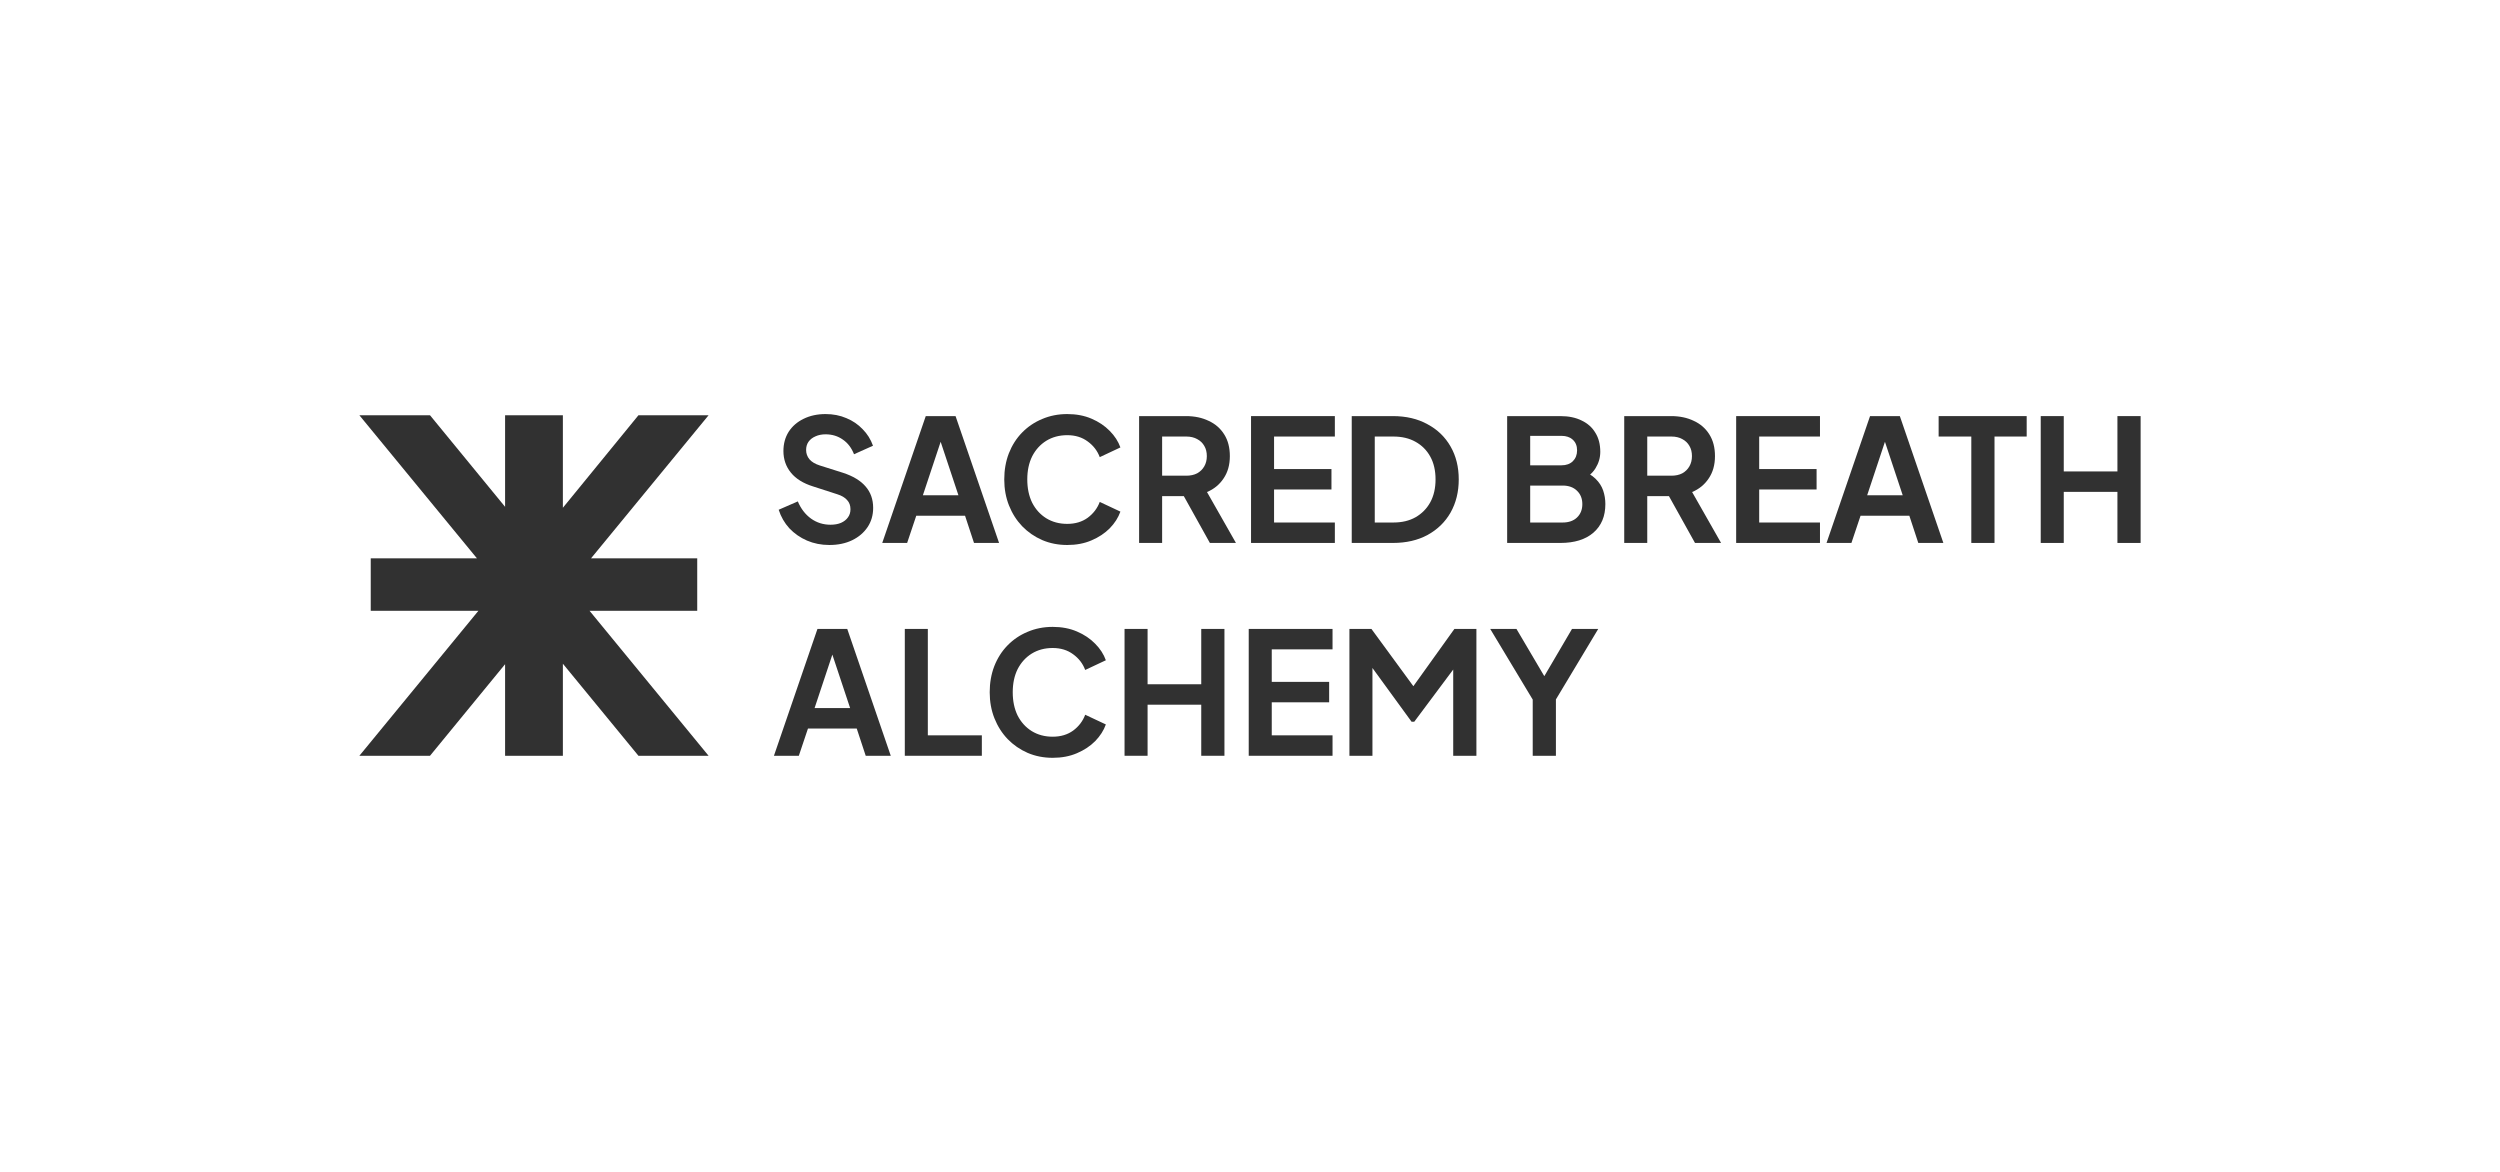
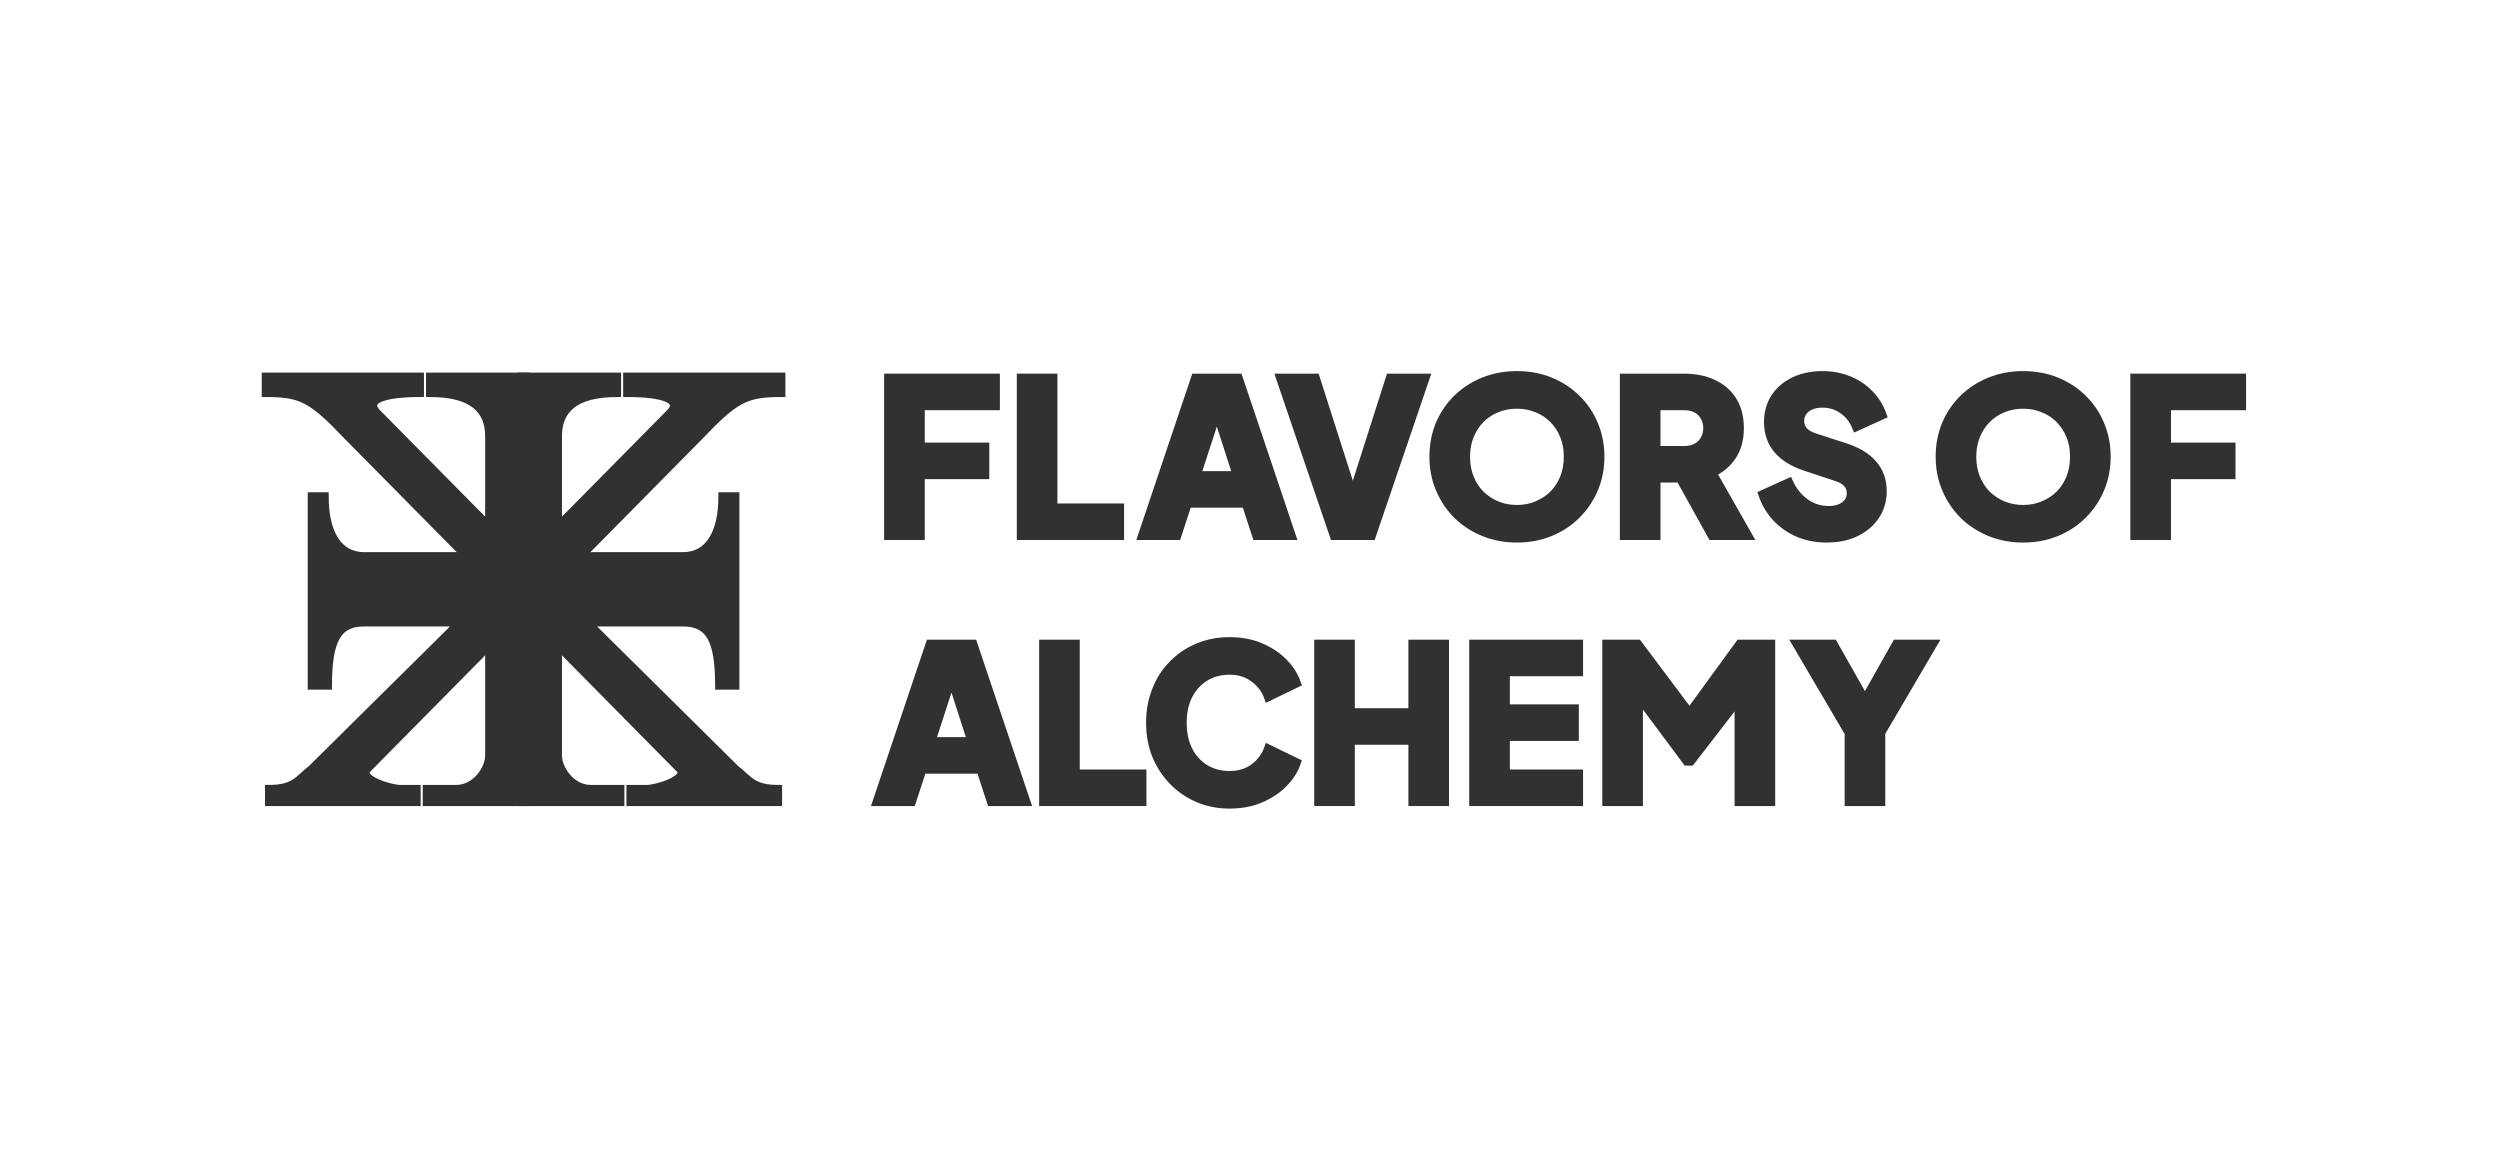
<svg xmlns="http://www.w3.org/2000/svg" width="320" height="150" viewBox="0 0 320 150" fill="none">
-   <path d="M106.151 69.759C105.125 69.759 104.172 69.57 103.29 69.192C102.424 68.814 101.672 68.291 101.037 67.623C100.415 66.94 99.96 66.148 99.671 65.248L102.12 64.18C102.51 65.11 103.074 65.843 103.811 66.381C104.547 66.904 105.378 67.165 106.303 67.165C106.823 67.165 107.271 67.085 107.647 66.926C108.037 66.751 108.333 66.519 108.535 66.228C108.752 65.938 108.86 65.589 108.86 65.182C108.86 64.703 108.716 64.311 108.427 64.005C108.152 63.686 107.733 63.439 107.17 63.264L104.071 62.262C102.814 61.87 101.867 61.281 101.232 60.497C100.596 59.712 100.278 58.79 100.278 57.729C100.278 56.799 100.502 55.978 100.95 55.267C101.412 54.555 102.048 54.002 102.857 53.61C103.681 53.203 104.62 53 105.674 53C106.642 53 107.531 53.174 108.34 53.523C109.149 53.857 109.843 54.329 110.421 54.94C111.013 55.535 111.454 56.24 111.743 57.053L109.315 58.143C108.997 57.33 108.521 56.705 107.885 56.269C107.249 55.819 106.512 55.593 105.674 55.593C105.183 55.593 104.75 55.681 104.374 55.855C103.998 56.015 103.702 56.247 103.485 56.552C103.283 56.843 103.182 57.191 103.182 57.598C103.182 58.049 103.327 58.448 103.616 58.797C103.904 59.131 104.345 59.393 104.938 59.581L107.907 60.519C109.192 60.94 110.153 61.521 110.789 62.262C111.439 63.003 111.764 63.918 111.764 65.008C111.764 65.938 111.526 66.759 111.049 67.471C110.572 68.182 109.915 68.742 109.077 69.149C108.239 69.555 107.264 69.759 106.151 69.759Z" fill="#313131" />
-   <path d="M112.927 69.497L118.497 53.261H122.311L127.881 69.497H124.673L123.525 66.01H117.283L116.113 69.497H112.927ZM118.128 63.395H122.679L119.992 55.31H120.816L118.128 63.395Z" fill="#313131" />
-   <path d="M136.607 69.759C135.451 69.759 134.382 69.548 133.399 69.127C132.431 68.706 131.579 68.117 130.842 67.362C130.12 66.606 129.556 65.72 129.152 64.703C128.747 63.686 128.545 62.574 128.545 61.368C128.545 60.163 128.74 59.051 129.13 58.034C129.534 57.003 130.098 56.116 130.82 55.375C131.557 54.62 132.417 54.039 133.399 53.632C134.382 53.211 135.451 53 136.607 53C137.763 53 138.796 53.196 139.706 53.588C140.631 53.981 141.411 54.504 142.047 55.157C142.682 55.797 143.137 56.501 143.412 57.271L140.768 58.514C140.464 57.7 139.952 57.032 139.229 56.509C138.507 55.971 137.633 55.702 136.607 55.702C135.595 55.702 134.7 55.942 133.919 56.422C133.154 56.901 132.554 57.562 132.121 58.405C131.702 59.247 131.492 60.235 131.492 61.368C131.492 62.502 131.702 63.497 132.121 64.354C132.554 65.197 133.154 65.858 133.919 66.337C134.7 66.817 135.595 67.056 136.607 67.056C137.633 67.056 138.507 66.795 139.229 66.272C139.952 65.734 140.464 65.059 140.768 64.245L143.412 65.487C143.137 66.257 142.682 66.969 142.047 67.623C141.411 68.262 140.631 68.778 139.706 69.17C138.796 69.563 137.763 69.759 136.607 69.759Z" fill="#313131" />
-   <path d="M145.805 69.497V53.261H151.808C152.906 53.261 153.874 53.465 154.712 53.872C155.565 54.264 156.229 54.845 156.706 55.615C157.183 56.371 157.421 57.293 157.421 58.383C157.421 59.502 157.154 60.453 156.619 61.238C156.099 62.022 155.391 62.603 154.495 62.981L158.201 69.497H154.864L150.898 62.371L152.805 63.504H148.752V69.497H145.805ZM148.752 60.889H151.851C152.386 60.889 152.848 60.787 153.238 60.584C153.628 60.366 153.932 60.068 154.149 59.69C154.365 59.313 154.474 58.877 154.474 58.383C154.474 57.874 154.365 57.438 154.149 57.075C153.932 56.697 153.628 56.407 153.238 56.204C152.848 55.986 152.386 55.877 151.851 55.877H148.752V60.889Z" fill="#313131" />
-   <path d="M160.133 69.497V53.261H170.861V55.877H163.08V60.039H170.427V62.654H163.08V66.882H170.861V69.497H160.133Z" fill="#313131" />
-   <path d="M173.022 69.497V53.261H178.288C179.993 53.261 181.474 53.61 182.731 54.308C184.003 54.99 184.985 55.942 185.679 57.163C186.372 58.368 186.719 59.77 186.719 61.368C186.719 62.952 186.372 64.361 185.679 65.596C184.985 66.817 184.003 67.776 182.731 68.473C181.474 69.156 179.993 69.497 178.288 69.497H173.022ZM175.969 66.882H178.353C179.451 66.882 180.398 66.657 181.192 66.207C182.002 65.742 182.63 65.102 183.078 64.289C183.526 63.461 183.75 62.487 183.75 61.368C183.75 60.235 183.526 59.262 183.078 58.448C182.63 57.635 182.002 57.003 181.192 56.552C180.398 56.102 179.451 55.877 178.353 55.877H175.969V66.882Z" fill="#313131" />
-   <path d="M192.916 69.497V53.261H199.721C200.791 53.261 201.701 53.45 202.452 53.828C203.218 54.191 203.803 54.714 204.208 55.397C204.627 56.066 204.836 56.879 204.836 57.838C204.836 58.579 204.634 59.276 204.229 59.93C203.839 60.569 203.211 61.1 202.344 61.521V60.148C203.138 60.453 203.767 60.831 204.229 61.281C204.692 61.732 205.017 62.233 205.205 62.785C205.392 63.337 205.486 63.918 205.486 64.528C205.486 66.083 204.973 67.303 203.948 68.19C202.936 69.061 201.527 69.497 199.721 69.497H192.916ZM195.864 66.882H200.025C200.791 66.882 201.397 66.671 201.845 66.25C202.308 65.814 202.539 65.24 202.539 64.528C202.539 63.817 202.308 63.243 201.845 62.807C201.397 62.371 200.791 62.153 200.025 62.153H195.864V66.882ZM195.864 59.56H199.873C200.48 59.56 200.964 59.385 201.325 59.037C201.686 58.673 201.867 58.209 201.867 57.642C201.867 57.075 201.686 56.625 201.325 56.291C200.964 55.957 200.48 55.789 199.873 55.789H195.864V59.56Z" fill="#313131" />
-   <path d="M207.901 69.497V53.261H213.904C215.002 53.261 215.97 53.465 216.808 53.872C217.66 54.264 218.325 54.845 218.802 55.615C219.279 56.371 219.517 57.293 219.517 58.383C219.517 59.502 219.25 60.453 218.715 61.238C218.195 62.022 217.487 62.603 216.591 62.981L220.297 69.497H216.96L212.994 62.371L214.901 63.504H210.848V69.497H207.901ZM210.848 60.889H213.947C214.482 60.889 214.944 60.787 215.334 60.584C215.724 60.366 216.028 60.068 216.244 59.69C216.461 59.313 216.57 58.877 216.57 58.383C216.57 57.874 216.461 57.438 216.244 57.075C216.028 56.697 215.724 56.407 215.334 56.204C214.944 55.986 214.482 55.877 213.947 55.877H210.848V60.889Z" fill="#313131" />
-   <path d="M222.229 69.497V53.261H232.957V55.877H225.176V60.039H232.523V62.654H225.176V66.882H232.957V69.497H222.229Z" fill="#313131" />
-   <path d="M233.796 69.497L239.366 53.261H243.18L248.75 69.497H245.542L244.394 66.01H238.152L236.982 69.497H233.796ZM238.997 63.395H243.548L240.861 55.31H241.685L238.997 63.395Z" fill="#313131" />
-   <path d="M252.328 69.497V55.877H248.145V53.261H259.415V55.877H255.297V69.497H252.328Z" fill="#313131" />
-   <path d="M261.213 69.497V53.261H264.161V60.344H271.031V53.261H274V69.497H271.031V62.959H264.161V69.497H261.213Z" fill="#313131" />
-   <path d="M99.064 96.739L104.634 80.503H108.448L114.018 96.739H110.811L109.662 93.252H103.42L102.25 96.739H99.064ZM104.266 90.636H108.817L106.129 82.551H106.953L104.266 90.636Z" fill="#313131" />
-   <path d="M115.815 96.739V80.503H118.762V94.123H125.676V96.739H115.815Z" fill="#313131" />
-   <path d="M134.744 97C133.589 97 132.519 96.789 131.537 96.368C130.569 95.947 129.716 95.358 128.98 94.603C128.257 93.847 127.694 92.961 127.289 91.944C126.885 90.927 126.682 89.816 126.682 88.61C126.682 87.404 126.877 86.292 127.267 85.275C127.672 84.244 128.235 83.358 128.958 82.617C129.695 81.861 130.554 81.28 131.537 80.873C132.519 80.452 133.589 80.241 134.744 80.241C135.9 80.241 136.933 80.437 137.844 80.83C138.768 81.222 139.548 81.745 140.184 82.399C140.82 83.038 141.275 83.743 141.549 84.513L138.905 85.755C138.602 84.941 138.089 84.273 137.367 83.75C136.644 83.212 135.77 82.944 134.744 82.944C133.733 82.944 132.837 83.183 132.057 83.663C131.291 84.142 130.692 84.803 130.258 85.646C129.839 86.489 129.63 87.477 129.63 88.61C129.63 89.743 129.839 90.738 130.258 91.595C130.692 92.438 131.291 93.099 132.057 93.579C132.837 94.058 133.733 94.298 134.744 94.298C135.77 94.298 136.644 94.036 137.367 93.513C138.089 92.976 138.602 92.3 138.905 91.486L141.549 92.729C141.275 93.499 140.82 94.21 140.184 94.864C139.548 95.504 138.768 96.019 137.844 96.412C136.933 96.804 135.9 97 134.744 97Z" fill="#313131" />
-   <path d="M143.942 96.739V80.503H146.89V87.585H153.76V80.503H156.729V96.739H153.76V90.201H146.89V96.739H143.942Z" fill="#313131" />
-   <path d="M159.837 96.739V80.503H170.564V83.118H162.784V87.28H170.131V89.895H162.784V94.123H170.564V96.739H159.837Z" fill="#313131" />
-   <path d="M172.726 96.739V80.503H175.543L181.59 88.762H180.246L186.162 80.503H188.98V96.739H186.011V83.881L187.159 84.164L181.026 92.38H180.679L174.698 84.164L175.673 83.881V96.739H172.726Z" fill="#313131" />
-   <path d="M196.188 96.739V89.547L190.748 80.503H194.107L198.268 87.564H197.076L201.216 80.503H204.575L199.157 89.525V96.739H196.188Z" fill="#313131" />
-   <path d="M46 96.739L61.237 78.181H47.454V71.466H61.047L46 53.153H55.041L64.651 64.873V53.153H72.048V64.995L81.721 53.153H90.699L75.652 71.466H89.245V78.181H75.462L90.699 96.739H81.721L72.048 84.957V96.739H64.651V85.018L55.041 96.739H46Z" fill="#313131" />
+   <path d="M113.669 68.622V48.327H127.484V52.005H117.868V57.153H126.13V60.831H117.868V68.622H113.669Z" fill="#313131" />
+   <path d="M130.652 68.622V48.327H134.85V64.944H143.383V68.622H130.652Z" fill="#313131" />
+   <path d="M146.143 68.622L152.97 48.327H158.55L165.376 68.622H160.798L159.444 64.481H152.049L150.694 68.622H146.143ZM153.213 60.803H158.279L155.191 51.215H156.329L153.213 60.803Z" fill="#313131" />
+   <path d="M170.723 68.622L163.816 48.327H168.421L173.622 64.617H172.701L177.902 48.327H182.507L175.599 68.622H170.723Z" fill="#313131" />
+   <path d="M194.166 68.948C192.649 68.948 191.24 68.685 189.94 68.159C188.64 67.632 187.502 66.896 186.527 65.952C185.569 64.989 184.82 63.873 184.278 62.601C183.736 61.33 183.466 59.95 183.466 58.461C183.466 56.971 183.727 55.591 184.251 54.32C184.793 53.049 185.542 51.941 186.499 50.996C187.475 50.052 188.612 49.317 189.913 48.79C191.213 48.263 192.631 48 194.166 48C195.701 48 197.118 48.263 198.419 48.79C199.719 49.317 200.848 50.052 201.805 50.996C202.78 51.941 203.529 53.049 204.053 54.32C204.595 55.591 204.866 56.971 204.866 58.461C204.866 59.95 204.595 61.33 204.053 62.601C203.511 63.873 202.753 64.989 201.778 65.952C200.821 66.896 199.692 67.632 198.392 68.159C197.091 68.685 195.683 68.948 194.166 68.948ZM194.166 65.135C195.087 65.135 195.936 64.971 196.712 64.644C197.507 64.317 198.202 63.864 198.798 63.282C199.394 62.683 199.854 61.975 200.179 61.157C200.505 60.34 200.667 59.441 200.667 58.461C200.667 57.48 200.505 56.59 200.179 55.791C199.854 54.974 199.394 54.266 198.798 53.666C198.202 53.067 197.507 52.613 196.712 52.304C195.936 51.977 195.087 51.814 194.166 51.814C193.245 51.814 192.387 51.977 191.592 52.304C190.816 52.613 190.129 53.067 189.533 53.666C188.938 54.266 188.477 54.974 188.152 55.791C187.827 56.59 187.664 57.48 187.664 58.461C187.664 59.441 187.827 60.34 188.152 61.157C188.477 61.975 188.938 62.683 189.533 63.282C190.129 63.864 190.816 64.317 191.592 64.644C192.387 64.971 193.245 65.135 194.166 65.135Z" fill="#313131" />
+   <path d="M207.844 68.622V48.327H215.564C216.955 48.327 218.183 48.572 219.248 49.062C220.332 49.553 221.181 50.279 221.795 51.242C222.409 52.204 222.716 53.394 222.716 54.81C222.716 56.191 222.4 57.371 221.768 58.352C221.135 59.314 220.287 60.041 219.221 60.531L223.826 68.622H219.113L214.128 59.659L216.837 61.267H212.043V68.622H207.844ZM212.043 57.589H215.591C216.187 57.589 216.702 57.471 217.135 57.235C217.569 56.999 217.903 56.672 218.138 56.254C218.39 55.836 218.517 55.355 218.517 54.81C218.517 54.247 218.39 53.757 218.138 53.339C217.903 52.922 217.569 52.595 217.135 52.359C216.702 52.123 216.187 52.005 215.591 52.005H212.043V57.589Z" fill="#313131" />
+   <path d="M233.795 68.948C232.531 68.948 231.339 68.722 230.219 68.267C229.118 67.795 228.16 67.132 227.348 66.279C226.553 65.425 225.957 64.417 225.56 63.255L229 61.702C229.506 62.81 230.201 63.682 231.086 64.317C231.989 64.953 232.982 65.271 234.066 65.271C234.644 65.271 235.14 65.18 235.556 64.999C235.971 64.817 236.296 64.572 236.531 64.263C236.766 63.936 236.883 63.555 236.883 63.119C236.883 62.647 236.739 62.247 236.45 61.92C236.161 61.575 235.709 61.303 235.095 61.103L231.14 59.795C229.533 59.269 228.323 58.524 227.51 57.562C226.698 56.581 226.291 55.41 226.291 54.047C226.291 52.849 226.58 51.796 227.158 50.888C227.754 49.98 228.576 49.271 229.623 48.763C230.689 48.254 231.908 48 233.28 48C234.49 48 235.61 48.209 236.639 48.627C237.669 49.044 238.554 49.635 239.294 50.397C240.052 51.16 240.621 52.077 241.001 53.149L237.587 54.701C237.208 53.757 236.639 53.022 235.881 52.495C235.122 51.95 234.255 51.678 233.28 51.678C232.72 51.678 232.224 51.768 231.79 51.95C231.357 52.132 231.023 52.395 230.788 52.74C230.553 53.067 230.436 53.448 230.436 53.884C230.436 54.356 230.589 54.774 230.896 55.137C231.203 55.482 231.664 55.755 232.278 55.954L236.152 57.208C237.777 57.734 238.987 58.47 239.782 59.414C240.594 60.358 241.001 61.512 241.001 62.874C241.001 64.054 240.694 65.108 240.08 66.034C239.466 66.942 238.617 67.659 237.533 68.186C236.468 68.694 235.222 68.948 233.795 68.948Z" fill="#313131" />
+   <path d="M258.965 68.948C257.448 68.948 256.039 68.685 254.739 68.159C253.439 67.632 252.301 66.896 251.326 65.952C250.368 64.989 249.619 63.873 249.077 62.601C248.535 61.33 248.265 59.95 248.265 58.461C248.265 56.971 248.526 55.591 249.05 54.32C249.592 53.049 250.341 51.941 251.298 50.996C252.274 50.052 253.411 49.317 254.712 48.79C256.012 48.263 257.43 48 258.965 48C260.5 48 261.917 48.263 263.218 48.79C264.518 49.317 265.647 50.052 266.604 50.996C267.579 51.941 268.329 53.049 268.852 54.32C269.394 55.591 269.665 56.971 269.665 58.461C269.665 59.95 269.394 61.33 268.852 62.601C268.31 63.873 267.552 64.989 266.577 65.952C265.62 66.896 264.491 67.632 263.191 68.159C261.89 68.685 260.482 68.948 258.965 68.948ZM258.965 65.135C259.886 65.135 260.735 64.971 261.511 64.644C262.306 64.317 263.001 63.864 263.597 63.282C264.193 62.683 264.653 61.975 264.978 61.157C265.304 60.34 265.466 59.441 265.466 58.461C265.466 57.48 265.304 56.59 264.978 55.791C264.653 54.974 264.193 54.266 263.597 53.666C263.001 53.067 262.306 52.613 261.511 52.304C260.735 51.977 259.886 51.814 258.965 51.814C258.044 51.814 257.186 51.977 256.391 52.304C255.615 52.613 254.928 53.067 254.332 53.666C253.737 54.266 253.276 54.974 252.951 55.791C252.626 56.59 252.463 57.48 252.463 58.461C252.463 59.441 252.626 60.34 252.951 61.157C253.276 61.975 253.737 62.683 254.332 63.282C254.928 63.864 255.615 64.317 256.391 64.644C257.186 64.971 258.044 65.135 258.965 65.135Z" fill="#313131" />
+   <path d="M273.185 68.622V48.327H287V52.005H277.383V57.153H285.646V60.831H277.383V68.622H273.185Z" fill="#313131" />
+   <path d="M112.179 102.673L119.006 82.378H124.586L131.412 102.673H126.834L125.48 98.532H118.085L116.73 102.673H112.179ZM119.249 94.855H124.315L121.227 85.266H122.365L119.249 94.855Z" fill="#313131" />
+   <path d="M133.51 102.673V82.378H137.708V98.996H146.242V102.673H133.51Z" fill="#313131" />
+   <path d="M157.384 103C155.94 103 154.594 102.737 153.348 102.21C152.12 101.683 151.046 100.948 150.125 100.003C149.204 99.059 148.481 97.951 147.957 96.68C147.452 95.409 147.199 94.019 147.199 92.512C147.199 91.005 147.452 89.615 147.957 88.344C148.463 87.055 149.176 85.947 150.097 85.021C151.019 84.076 152.093 83.35 153.321 82.841C154.567 82.315 155.922 82.052 157.384 82.052C158.847 82.052 160.157 82.297 161.312 82.787C162.486 83.277 163.479 83.931 164.292 84.748C165.105 85.566 165.683 86.474 166.026 87.472L162.315 89.27C161.972 88.29 161.367 87.482 160.5 86.846C159.651 86.192 158.612 85.865 157.384 85.865C156.193 85.865 155.145 86.147 154.242 86.71C153.339 87.273 152.635 88.054 152.129 89.052C151.642 90.033 151.398 91.186 151.398 92.512C151.398 93.838 151.642 95 152.129 95.999C152.635 96.998 153.339 97.779 154.242 98.342C155.145 98.905 156.193 99.186 157.384 99.186C158.612 99.186 159.651 98.868 160.5 98.233C161.367 97.579 161.972 96.762 162.315 95.781L166.026 97.579C165.683 98.578 165.105 99.486 164.292 100.303C163.479 101.12 162.486 101.774 161.312 102.264C160.157 102.755 158.847 103 157.384 103Z" fill="#313131" />
+   <path d="M168.72 102.673V82.378H172.919V91.15H180.775V82.378H184.974V102.673H180.775V94.828H172.919V102.673H168.72Z" fill="#313131" />
+   <path d="M188.561 102.673V82.378H202.132V86.056H192.76V90.66H201.591V94.337H192.76V98.996H202.132V102.673H188.561Z" fill="#313131" />
+   <path d="M205.596 102.673V82.378H209.66L217.217 92.458H215.321L222.662 82.378H226.726V102.673H222.527V87.037L224.206 87.418L216.432 97.497H215.89L208.386 87.418L209.795 87.037V102.673H205.596Z" fill="#313131" />
+   <path d="M236.616 102.673V93.82L229.898 82.378H234.693L239.569 90.987H237.862L242.711 82.378H247.506L240.815 93.793V102.673H236.616Z" fill="#313131" />
+   <path d="M34 50.319V48.191H53.767V50.319C49.141 50.319 46.617 51.17 48.299 52.873L62.599 67.345V55.852C62.599 52.447 60.496 50.319 55.029 50.319V48.191H67.225V102.673H54.608V100.971H58.393C60.916 100.971 62.599 98.417 62.599 96.714V82.668L47.038 98.417C45.776 99.694 49.982 100.971 51.243 100.971H53.346V102.673H34.421V100.971C37.785 100.971 38.206 99.694 39.888 98.417L58.814 79.688H46.617C43.253 79.688 41.991 81.817 41.991 87.776H39.888V63.514H41.57C41.57 68.196 43.253 71.175 46.617 71.175H59.655L44.514 55.852C39.919 51.04 38.626 50.319 34 50.319Z" fill="#313131" />
+   <path d="M100.03 50.319V48.191H80.263V50.319C84.889 50.319 87.412 51.17 85.73 52.873L71.431 67.345V55.852C71.431 52.447 73.534 50.319 79.001 50.319V48.191H66.805V102.673H79.422V100.971H75.636C73.113 100.971 71.431 98.417 71.431 96.714V82.668L86.992 98.417C88.254 99.694 84.048 100.971 82.786 100.971H80.683V102.673H99.609V100.971C96.245 100.971 95.824 99.694 94.142 98.417L75.216 79.688H87.412C90.777 79.688 92.039 81.817 92.039 87.776H94.142V63.514H92.459C92.459 68.196 90.777 71.175 87.412 71.175H74.375L89.515 55.852C94.11 51.04 95.403 50.319 100.03 50.319Z" fill="#313131" />
+   <path d="M113.669 68.622V48.327H127.484V52.005H117.868V57.153H126.13V60.831H117.868V68.622H113.669Z" stroke="#313131" />
+   <path d="M130.652 68.622V48.327H134.85V64.944H143.383V68.622H130.652Z" stroke="#313131" />
+   <path d="M146.143 68.622L152.97 48.327H158.55L165.376 68.622H160.798L159.444 64.481H152.049L150.694 68.622H146.143ZM153.213 60.803H158.279L155.191 51.215H156.329L153.213 60.803Z" stroke="#313131" />
+   <path d="M170.723 68.622L163.816 48.327H168.421L173.622 64.617H172.701L177.902 48.327H182.507L175.599 68.622H170.723Z" stroke="#313131" />
+   <path d="M194.166 68.948C192.649 68.948 191.24 68.685 189.94 68.159C188.64 67.632 187.502 66.896 186.527 65.952C185.569 64.989 184.82 63.873 184.278 62.601C183.736 61.33 183.466 59.95 183.466 58.461C183.466 56.971 183.727 55.591 184.251 54.32C184.793 53.049 185.542 51.941 186.499 50.996C187.475 50.052 188.612 49.317 189.913 48.79C191.213 48.263 192.631 48 194.166 48C195.701 48 197.118 48.263 198.419 48.79C199.719 49.317 200.848 50.052 201.805 50.996C202.78 51.941 203.529 53.049 204.053 54.32C204.595 55.591 204.866 56.971 204.866 58.461C204.866 59.95 204.595 61.33 204.053 62.601C203.511 63.873 202.753 64.989 201.778 65.952C200.821 66.896 199.692 67.632 198.392 68.159C197.091 68.685 195.683 68.948 194.166 68.948ZM194.166 65.135C195.087 65.135 195.936 64.971 196.712 64.644C197.507 64.317 198.202 63.864 198.798 63.282C199.394 62.683 199.854 61.975 200.179 61.157C200.505 60.34 200.667 59.441 200.667 58.461C200.667 57.48 200.505 56.59 200.179 55.791C199.854 54.974 199.394 54.266 198.798 53.666C198.202 53.067 197.507 52.613 196.712 52.304C195.936 51.977 195.087 51.814 194.166 51.814C193.245 51.814 192.387 51.977 191.592 52.304C190.816 52.613 190.129 53.067 189.533 53.666C188.938 54.266 188.477 54.974 188.152 55.791C187.827 56.59 187.664 57.48 187.664 58.461C187.664 59.441 187.827 60.34 188.152 61.157C188.477 61.975 188.938 62.683 189.533 63.282C190.129 63.864 190.816 64.317 191.592 64.644C192.387 64.971 193.245 65.135 194.166 65.135Z" stroke="#313131" />
+   <path d="M207.844 68.622V48.327H215.564C216.955 48.327 218.183 48.572 219.248 49.062C220.332 49.553 221.181 50.279 221.795 51.242C222.409 52.204 222.716 53.394 222.716 54.81C222.716 56.191 222.4 57.371 221.768 58.352C221.135 59.314 220.287 60.041 219.221 60.531L223.826 68.622H219.113L214.128 59.659L216.837 61.267H212.043V68.622H207.844ZM212.043 57.589H215.591C216.187 57.589 216.702 57.471 217.135 57.235C217.569 56.999 217.903 56.672 218.138 56.254C218.39 55.836 218.517 55.355 218.517 54.81C218.517 54.247 218.39 53.757 218.138 53.339C217.903 52.922 217.569 52.595 217.135 52.359C216.702 52.123 216.187 52.005 215.591 52.005H212.043V57.589Z" stroke="#313131" />
+   <path d="M233.795 68.948C232.531 68.948 231.339 68.722 230.219 68.267C229.118 67.795 228.16 67.132 227.348 66.279C226.553 65.425 225.957 64.417 225.56 63.255L229 61.702C229.506 62.81 230.201 63.682 231.086 64.317C231.989 64.953 232.982 65.271 234.066 65.271C234.644 65.271 235.14 65.18 235.556 64.999C235.971 64.817 236.296 64.572 236.531 64.263C236.766 63.936 236.883 63.555 236.883 63.119C236.883 62.647 236.739 62.247 236.45 61.92C236.161 61.575 235.709 61.303 235.095 61.103L231.14 59.795C229.533 59.269 228.323 58.524 227.51 57.562C226.698 56.581 226.291 55.41 226.291 54.047C226.291 52.849 226.58 51.796 227.158 50.888C227.754 49.98 228.576 49.271 229.623 48.763C230.689 48.254 231.908 48 233.28 48C234.49 48 235.61 48.209 236.639 48.627C237.669 49.044 238.554 49.635 239.294 50.397C240.052 51.16 240.621 52.077 241.001 53.149L237.587 54.701C237.208 53.757 236.639 53.022 235.881 52.495C235.122 51.95 234.255 51.678 233.28 51.678C232.72 51.678 232.224 51.768 231.79 51.95C231.357 52.132 231.023 52.395 230.788 52.74C230.553 53.067 230.436 53.448 230.436 53.884C230.436 54.356 230.589 54.774 230.896 55.137C231.203 55.482 231.664 55.755 232.278 55.954L236.152 57.208C237.777 57.734 238.987 58.47 239.782 59.414C240.594 60.358 241.001 61.512 241.001 62.874C241.001 64.054 240.694 65.108 240.08 66.034C239.466 66.942 238.617 67.659 237.533 68.186C236.468 68.694 235.222 68.948 233.795 68.948Z" stroke="#313131" />
+   <path d="M258.965 68.948C257.448 68.948 256.039 68.685 254.739 68.159C253.439 67.632 252.301 66.896 251.326 65.952C250.368 64.989 249.619 63.873 249.077 62.601C248.535 61.33 248.265 59.95 248.265 58.461C248.265 56.971 248.526 55.591 249.05 54.32C249.592 53.049 250.341 51.941 251.298 50.996C252.274 50.052 253.411 49.317 254.712 48.79C256.012 48.263 257.43 48 258.965 48C260.5 48 261.917 48.263 263.218 48.79C264.518 49.317 265.647 50.052 266.604 50.996C267.579 51.941 268.329 53.049 268.852 54.32C269.394 55.591 269.665 56.971 269.665 58.461C269.665 59.95 269.394 61.33 268.852 62.601C268.31 63.873 267.552 64.989 266.577 65.952C265.62 66.896 264.491 67.632 263.191 68.159C261.89 68.685 260.482 68.948 258.965 68.948ZM258.965 65.135C259.886 65.135 260.735 64.971 261.511 64.644C262.306 64.317 263.001 63.864 263.597 63.282C264.193 62.683 264.653 61.975 264.978 61.157C265.304 60.34 265.466 59.441 265.466 58.461C265.466 57.48 265.304 56.59 264.978 55.791C264.653 54.974 264.193 54.266 263.597 53.666C263.001 53.067 262.306 52.613 261.511 52.304C260.735 51.977 259.886 51.814 258.965 51.814C258.044 51.814 257.186 51.977 256.391 52.304C255.615 52.613 254.928 53.067 254.332 53.666C253.737 54.266 253.276 54.974 252.951 55.791C252.626 56.59 252.463 57.48 252.463 58.461C252.463 59.441 252.626 60.34 252.951 61.157C253.276 61.975 253.737 62.683 254.332 63.282C254.928 63.864 255.615 64.317 256.391 64.644C257.186 64.971 258.044 65.135 258.965 65.135Z" stroke="#313131" />
+   <path d="M273.185 68.622V48.327H287V52.005H277.383V57.153H285.646V60.831H277.383V68.622H273.185Z" stroke="#313131" />
+   <path d="M112.179 102.673L119.006 82.378H124.586L131.412 102.673H126.834L125.48 98.532H118.085L116.73 102.673H112.179ZM119.249 94.855H124.315L121.227 85.266H122.365L119.249 94.855Z" stroke="#313131" />
+   <path d="M133.51 102.673V82.378H137.708V98.996H146.242V102.673H133.51Z" stroke="#313131" />
+   <path d="M157.384 103C155.94 103 154.594 102.737 153.348 102.21C152.12 101.683 151.046 100.948 150.125 100.003C149.204 99.059 148.481 97.951 147.957 96.68C147.452 95.409 147.199 94.019 147.199 92.512C147.199 91.005 147.452 89.615 147.957 88.344C148.463 87.055 149.176 85.947 150.097 85.021C151.019 84.076 152.093 83.35 153.321 82.841C154.567 82.315 155.922 82.052 157.384 82.052C158.847 82.052 160.157 82.297 161.312 82.787C162.486 83.277 163.479 83.931 164.292 84.748C165.105 85.566 165.683 86.474 166.026 87.472L162.315 89.27C161.972 88.29 161.367 87.482 160.5 86.846C159.651 86.192 158.612 85.865 157.384 85.865C156.193 85.865 155.145 86.147 154.242 86.71C153.339 87.273 152.635 88.054 152.129 89.052C151.642 90.033 151.398 91.186 151.398 92.512C151.398 93.838 151.642 95 152.129 95.999C152.635 96.998 153.339 97.779 154.242 98.342C155.145 98.905 156.193 99.186 157.384 99.186C158.612 99.186 159.651 98.868 160.5 98.233C161.367 97.579 161.972 96.762 162.315 95.781L166.026 97.579C165.683 98.578 165.105 99.486 164.292 100.303C163.479 101.12 162.486 101.774 161.312 102.264C160.157 102.755 158.847 103 157.384 103Z" stroke="#313131" />
+   <path d="M168.72 102.673V82.378H172.919V91.15H180.775V82.378H184.974V102.673H180.775V94.828H172.919V102.673H168.72Z" stroke="#313131" />
+   <path d="M188.561 102.673V82.378H202.132V86.056H192.76V90.66H201.591V94.337H192.76V98.996H202.132V102.673H188.561Z" stroke="#313131" />
+   <path d="M205.596 102.673V82.378H209.66L217.217 92.458H215.321L222.662 82.378H226.726V102.673H222.527V87.037L224.206 87.418L216.432 97.497H215.89L208.386 87.418L209.795 87.037V102.673H205.596Z" stroke="#313131" />
+   <path d="M236.616 102.673V93.82L229.898 82.378H234.693L239.569 90.987H237.862L242.711 82.378H247.506L240.815 93.793V102.673H236.616Z" stroke="#313131" />
+   <path d="M34 50.319V48.191H53.767V50.319C49.141 50.319 46.617 51.17 48.299 52.873L62.599 67.345V55.852C62.599 52.447 60.496 50.319 55.029 50.319V48.191H67.225V102.673H54.608V100.971H58.393C60.916 100.971 62.599 98.417 62.599 96.714V82.668L47.038 98.417C45.776 99.694 49.982 100.971 51.243 100.971H53.346V102.673H34.421V100.971C37.785 100.971 38.206 99.694 39.888 98.417L58.814 79.688H46.617C43.253 79.688 41.991 81.817 41.991 87.776H39.888V63.514H41.57C41.57 68.196 43.253 71.175 46.617 71.175H59.655L44.514 55.852C39.919 51.04 38.626 50.319 34 50.319Z" stroke="#313131" />
+   <path d="M100.03 50.319V48.191H80.263V50.319C84.889 50.319 87.412 51.17 85.73 52.873L71.431 67.345V55.852C71.431 52.447 73.534 50.319 79.001 50.319V48.191H66.805V102.673H79.422V100.971H75.636C73.113 100.971 71.431 98.417 71.431 96.714V82.668L86.992 98.417C88.254 99.694 84.048 100.971 82.786 100.971H80.683V102.673H99.609V100.971C96.245 100.971 95.824 99.694 94.142 98.417L75.216 79.688H87.412C90.777 79.688 92.039 81.817 92.039 87.776H94.142V63.514H92.459C92.459 68.196 90.777 71.175 87.412 71.175H74.375L89.515 55.852C94.11 51.04 95.403 50.319 100.03 50.319Z" stroke="#313131" />
</svg>
